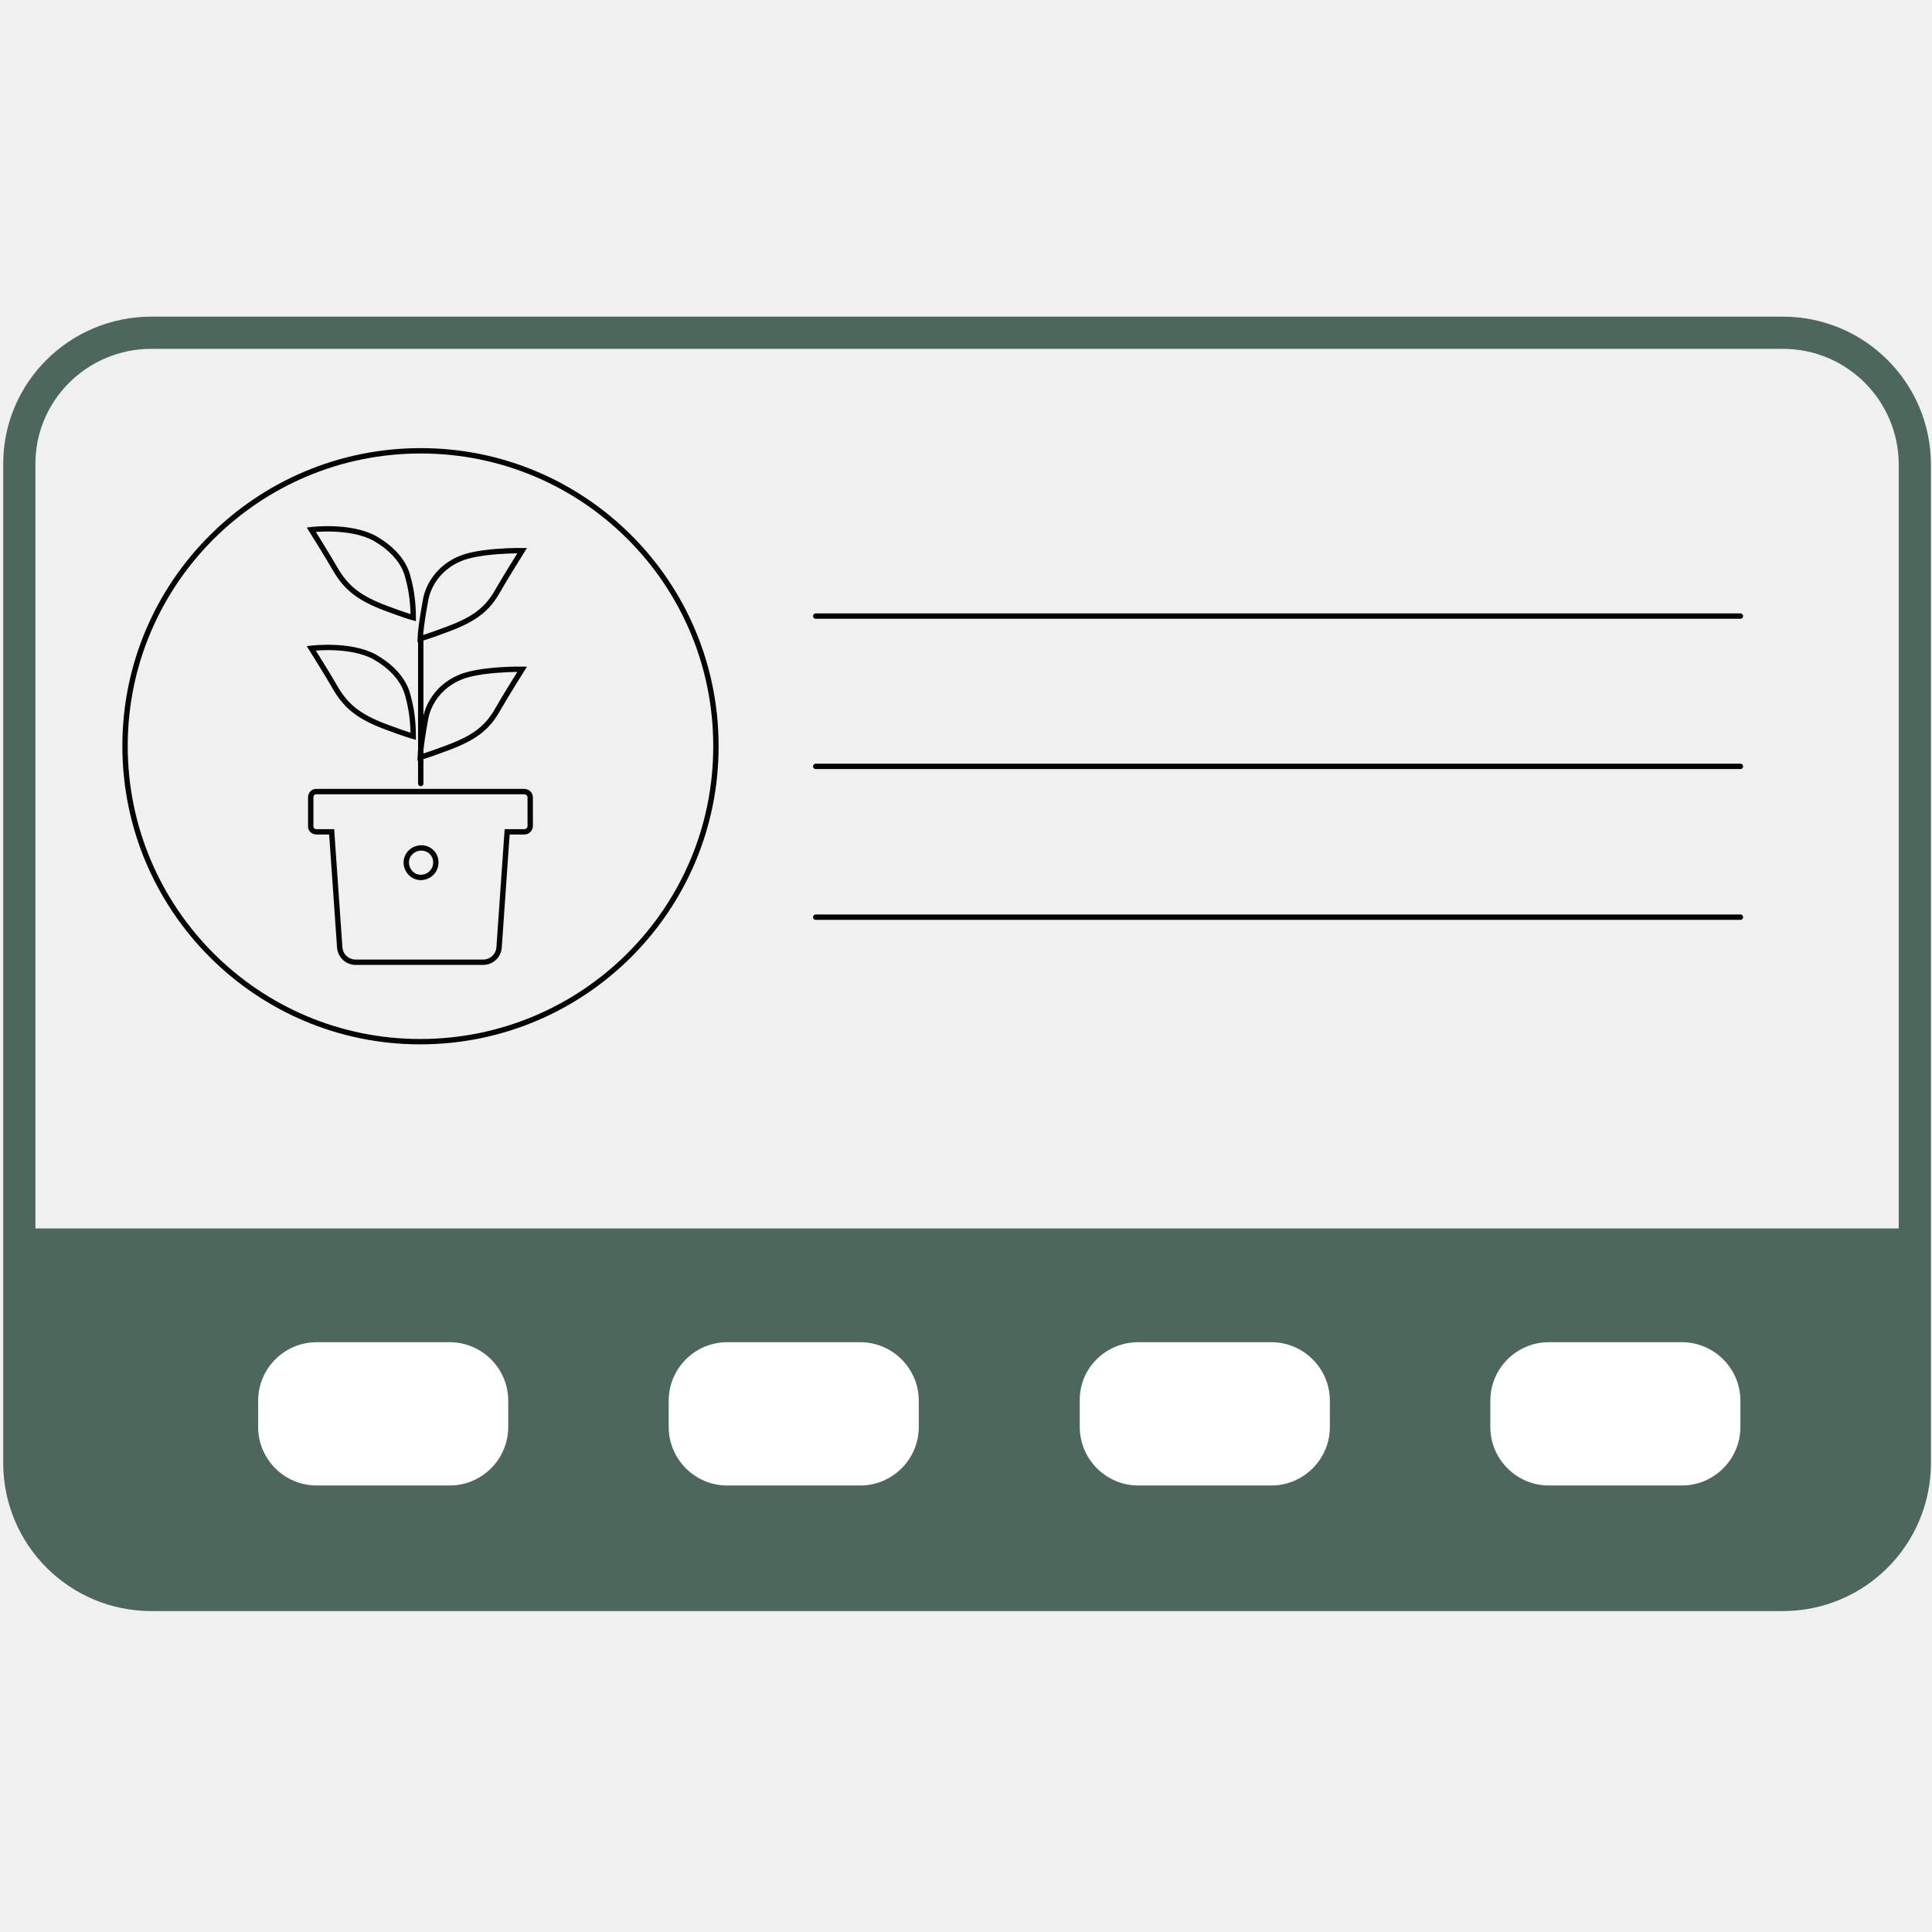
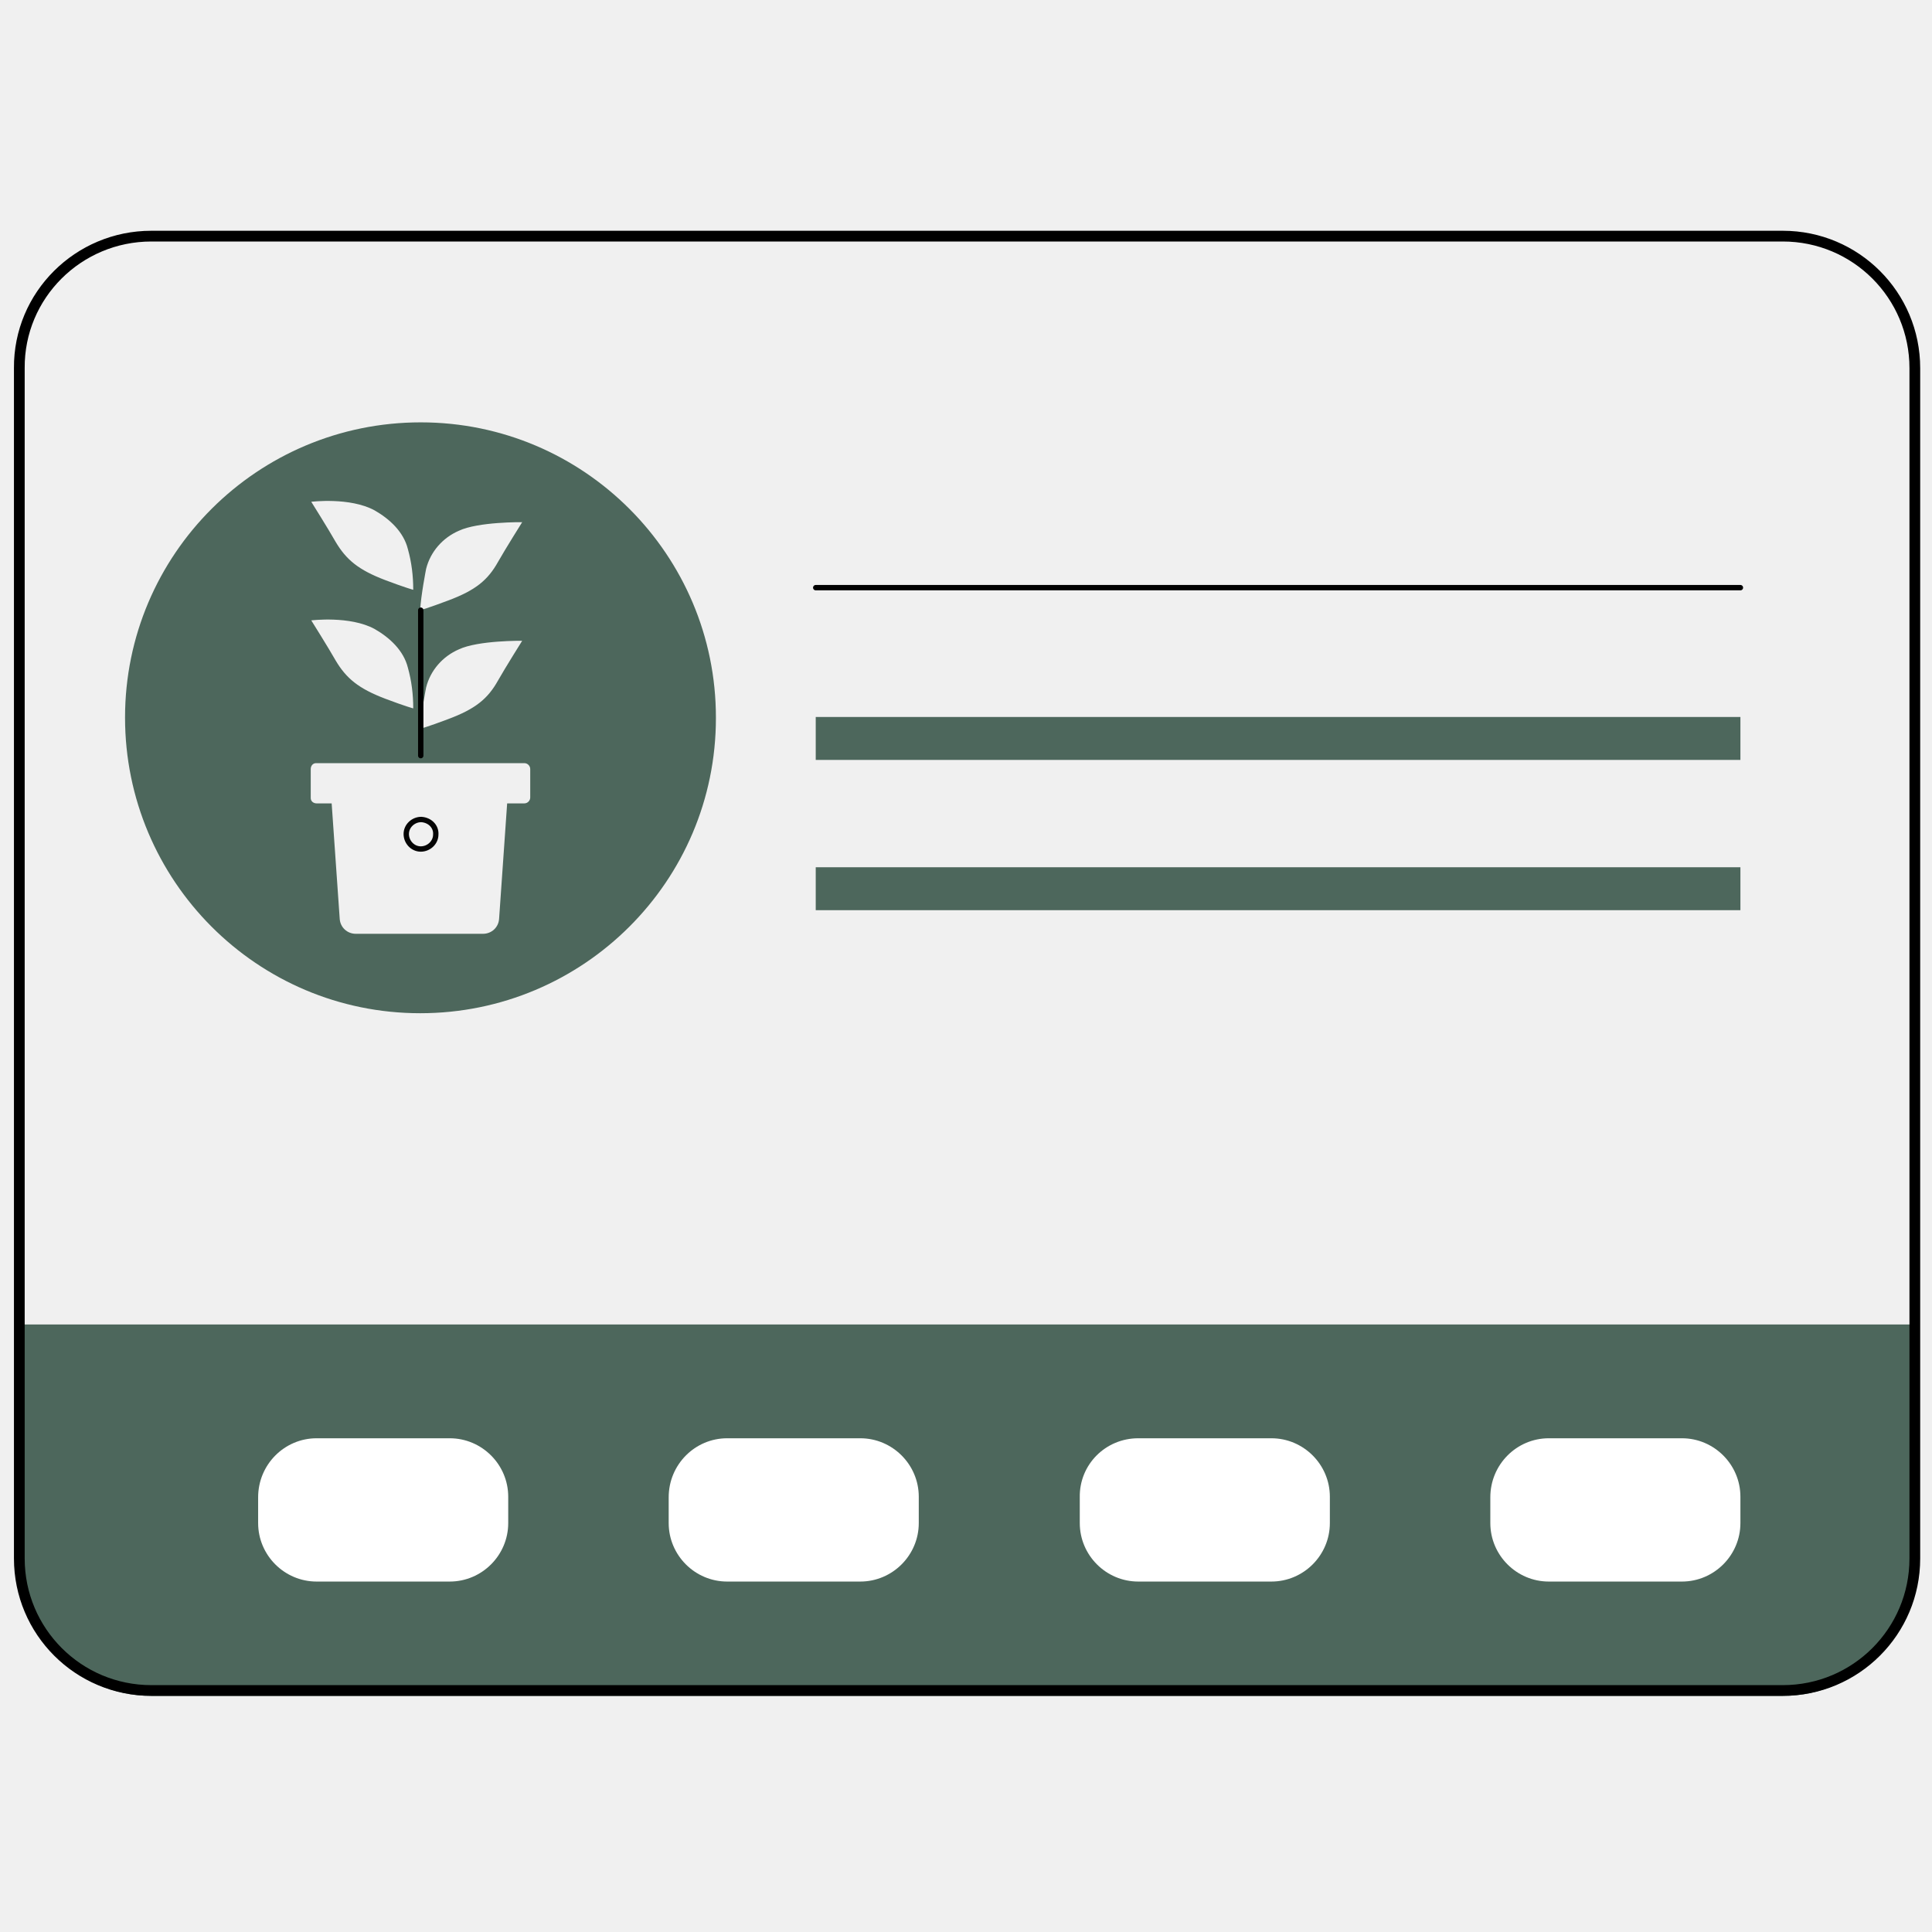
<svg xmlns="http://www.w3.org/2000/svg" version="1.1" id="Layer_1" x="0px" y="0px" viewBox="0 0 360 360" style="enable-background:new 0 0 360 360;" xml:space="preserve">
  <style type="text/css">
	.st0{fill:#4D675C;}
	.st1{fill:none;stroke:#050505;stroke-miterlimit:10;}
	.st2{fill:none;stroke:#000000;stroke-linecap:round;stroke-linejoin:round;}
- 	.st3{fill:none;stroke:#4D675C;stroke-width:6;stroke-miterlimit:10;}
- 	.st4{fill:#FFFFFF;}
+ 	.st3{fill:none;stroke:#000000;stroke-width:2;stroke-miterlimit:10;}
+ 	.st4{fill:none;stroke:#4D675C;stroke-width:8;stroke-miterlimit:10;}
+ 	.st5{fill:#FFFFFF;}
</style>
-   <path class="st0" d="M356.8,228.9v44.6c0,13.6-11,24.6-24.6,24.6H28.2c-13.6,0-24.6-11-24.6-24.6v-44.6H356.8z" />
-   <path class="st1" d="M78.5,158c-1.5,0-2.8,1.2-2.8,2.7c0,1.5,1.2,2.8,2.7,2.8c1.5,0,2.8-1.2,2.8-2.7C81.3,159.3,80.1,158,78.5,158  C78.5,158,78.5,158,78.5,158z" />
-   <path class="st1" d="M78.4,84c-30.4,0-55.1,24.6-55.1,55c0,30.4,24.6,55.1,55,55.1s55.1-24.6,55.1-55c0,0,0,0,0-0.1  C133.4,108.6,108.8,84,78.4,84z M79.4,133.4c0.8-3.2,3.1-5.8,6.1-7.1c3.6-1.7,11.8-1.6,11.8-1.6s-3.2,5.1-4.5,7.4  c-1.9,3.4-4.2,5.3-9.3,7.2c-3.7,1.4-5.2,1.8-5.2,1.8C78.4,138.5,79.4,133.4,79.4,133.4z M76,129.6c0.7,2.5,1,5,1,7.6  c0,0-1.5-0.4-5.2-1.8c-5-1.9-7.3-3.8-9.3-7.2c-1.3-2.3-4.5-7.4-4.5-7.4s7.2-0.9,11.8,1.6C72.6,124,75.2,126.4,76,129.6z M79.4,111.3  c0.8-3.2,3.1-5.8,6.1-7.1c3.6-1.7,11.8-1.6,11.8-1.6s-3.2,5.1-4.5,7.4c-1.9,3.4-4.2,5.3-9.3,7.2c-3.7,1.4-5.2,1.8-5.2,1.8  C78.4,116.4,79.4,111.3,79.4,111.3z M76,107.5c0.7,2.5,1,5,1,7.6c0,0-1.5-0.4-5.2-1.8c-5-1.9-7.3-3.8-9.3-7.2  c-1.3-2.3-4.5-7.4-4.5-7.4s7.2-0.9,11.8,1.6C72.6,101.9,75.2,104.3,76,107.5z M98.8,153.9c0,0.6-0.5,1.1-1.1,1.1h-3.2l-1.5,21.5  c-0.1,1.6-1.4,2.8-3,2.8H66.3c-1.6,0-2.9-1.2-3-2.8l-1.5-21.5h-2.8c-0.6,0-1.1-0.4-1.1-1c0,0,0,0,0-0.1v-5.3c0-0.6,0.4-1.1,1-1.1  c0,0,0.1,0,0.1,0h38.7c0.6,0,1.1,0.5,1.1,1.1c0,0,0,0,0,0.1L98.8,153.9z" />
-   <line class="st2" x1="78.4" y1="119" x2="78.4" y2="146" />
-   <path class="st3" d="M28.2,62h304c13.6,0,24.6,11,24.6,24.6v186c0,13.6-11,24.6-24.6,24.6h-304c-13.6,0-24.6-11-24.6-24.6v-186  C3.5,73,14.6,62,28.2,62z" />
-   <line class="st2" x1="152" y1="114.8" x2="324.3" y2="114.8" />
-   <line class="st2" x1="152" y1="142.8" x2="324.3" y2="142.8" />
-   <line class="st2" x1="152" y1="170.9" x2="324.3" y2="170.9" />
-   <path class="st4" d="M59,250.1h24.8c6,0,10.9,4.9,10.9,10.9v4.9c0,6-4.9,10.9-10.9,10.9H59c-6,0-10.9-4.9-10.9-10.9v-4.9  C48.1,255,53,250.1,59,250.1z" />
-   <path class="st4" d="M135.5,250.1h24.8c6,0,10.9,4.9,10.9,10.9v4.9c0,6-4.9,10.9-10.9,10.9h-24.8c-6,0-10.9-4.9-10.9-10.9v-4.9  C124.6,255,129.5,250.1,135.5,250.1z" />
-   <path class="st4" d="M212.1,250.1h24.8c6,0,10.9,4.9,10.9,10.9v4.9c0,6-4.9,10.9-10.9,10.9h-24.8c-6,0-10.9-4.9-10.9-10.9v-4.9  C201.1,255,206,250.1,212.1,250.1z" />
-   <path class="st4" d="M288.6,250.1h24.8c6,0,10.9,4.9,10.9,10.9v4.9c0,6-4.9,10.9-10.9,10.9h-24.8c-6,0-10.9-4.9-10.9-10.9v-4.9  C277.7,255,282.6,250.1,288.6,250.1z" />
+   <path class="st0" d="M356.8,246.8v44.6c0,13.6-11,24.6-24.6,24.6H28.2c-13.6,0-24.6-11-24.6-24.6v-44.6H356.8z" />
+   <path class="st1" d="M78.5,152.7c-1.5,0-2.8,1.2-2.8,2.7c0,1.5,1.2,2.8,2.7,2.8c1.5,0,2.8-1.2,2.8-2.7  C81.3,154,80.1,152.8,78.5,152.7C78.5,152.7,78.5,152.7,78.5,152.7z" />
+   <path class="st0" d="M78.4,78.7c-30.4,0-55.1,24.6-55.1,55c0,30.4,24.6,55.1,55,55.1s55.1-24.6,55.1-55c0,0,0,0,0-0.1  C133.4,103.4,108.8,78.7,78.4,78.7z M79.4,128.1c0.8-3.2,3.1-5.8,6.1-7.1c3.6-1.7,11.8-1.6,11.8-1.6s-3.2,5.1-4.5,7.4  c-1.9,3.4-4.2,5.3-9.3,7.2c-3.7,1.4-5.2,1.8-5.2,1.8C78.4,133.2,79.4,128.1,79.4,128.1z M76,124.4c0.7,2.5,1,5,1,7.6  c0,0-1.5-0.4-5.2-1.8c-5-1.9-7.3-3.8-9.3-7.2c-1.3-2.3-4.5-7.4-4.5-7.4s7.2-0.9,11.8,1.6C72.6,118.8,75.2,121.2,76,124.4z M79.4,106  c0.8-3.2,3.1-5.8,6.1-7.1c3.6-1.7,11.8-1.6,11.8-1.6s-3.2,5.1-4.5,7.4c-1.9,3.4-4.2,5.3-9.3,7.2c-3.7,1.4-5.2,1.8-5.2,1.8  C78.4,111.1,79.4,106,79.4,106z M76,102.3c0.7,2.5,1,5,1,7.6c0,0-1.5-0.4-5.2-1.8c-5-1.9-7.3-3.8-9.3-7.2c-1.3-2.3-4.5-7.4-4.5-7.4  s7.2-0.9,11.8,1.6C72.6,96.7,75.2,99.1,76,102.3z M98.8,148.6c0,0.6-0.5,1.1-1.1,1.1h-3.2l-1.5,21.5c-0.1,1.6-1.4,2.8-3,2.8H66.3  c-1.6,0-2.9-1.2-3-2.8l-1.5-21.5h-2.8c-0.6,0-1.1-0.4-1.1-1c0,0,0,0,0-0.1v-5.3c0-0.6,0.4-1.1,1-1.1c0,0,0.1,0,0.1,0h38.7  c0.6,0,1.1,0.5,1.1,1.1c0,0,0,0,0,0.1L98.8,148.6z" />
+   <line class="st2" x1="78.4" y1="113.7" x2="78.4" y2="140.8" />
+   <path class="st3" d="M28.2,44h304c13.6,0,24.6,11,24.6,24.6v221.8c0,13.6-11,24.6-24.6,24.6h-304c-13.6,0-24.6-11-24.6-24.6V68.6  C3.5,55,14.6,44,28.2,44z" />
+   <line class="st2" x1="152" y1="109.5" x2="324.3" y2="109.5" />
+   <line class="st4" x1="152" y1="137.6" x2="324.3" y2="137.6" />
+   <line class="st4" x1="152" y1="165.6" x2="324.3" y2="165.6" />
+   <path class="st5" d="M59,268h24.8c6,0,10.9,4.9,10.9,10.9v4.9c0,6-4.9,10.9-10.9,10.9H59c-6,0-10.9-4.9-10.9-10.9V279  C48.1,272.9,53,268,59,268z" />
+   <path class="st5" d="M135.5,268h24.8c6,0,10.9,4.9,10.9,10.9v4.9c0,6-4.9,10.9-10.9,10.9h-24.8c-6,0-10.9-4.9-10.9-10.9V279  C124.6,272.9,129.5,268,135.5,268z" />
+   <path class="st5" d="M212.1,268h24.8c6,0,10.9,4.9,10.9,10.9v4.9c0,6-4.9,10.9-10.9,10.9h-24.8c-6,0-10.9-4.9-10.9-10.9V279  C201.1,272.9,206,268,212.1,268z" />
+   <path class="st5" d="M288.6,268h24.8c6,0,10.9,4.9,10.9,10.9v4.9c0,6-4.9,10.9-10.9,10.9h-24.8c-6,0-10.9-4.9-10.9-10.9V279  C277.7,272.9,282.6,268,288.6,268z" />
</svg>
